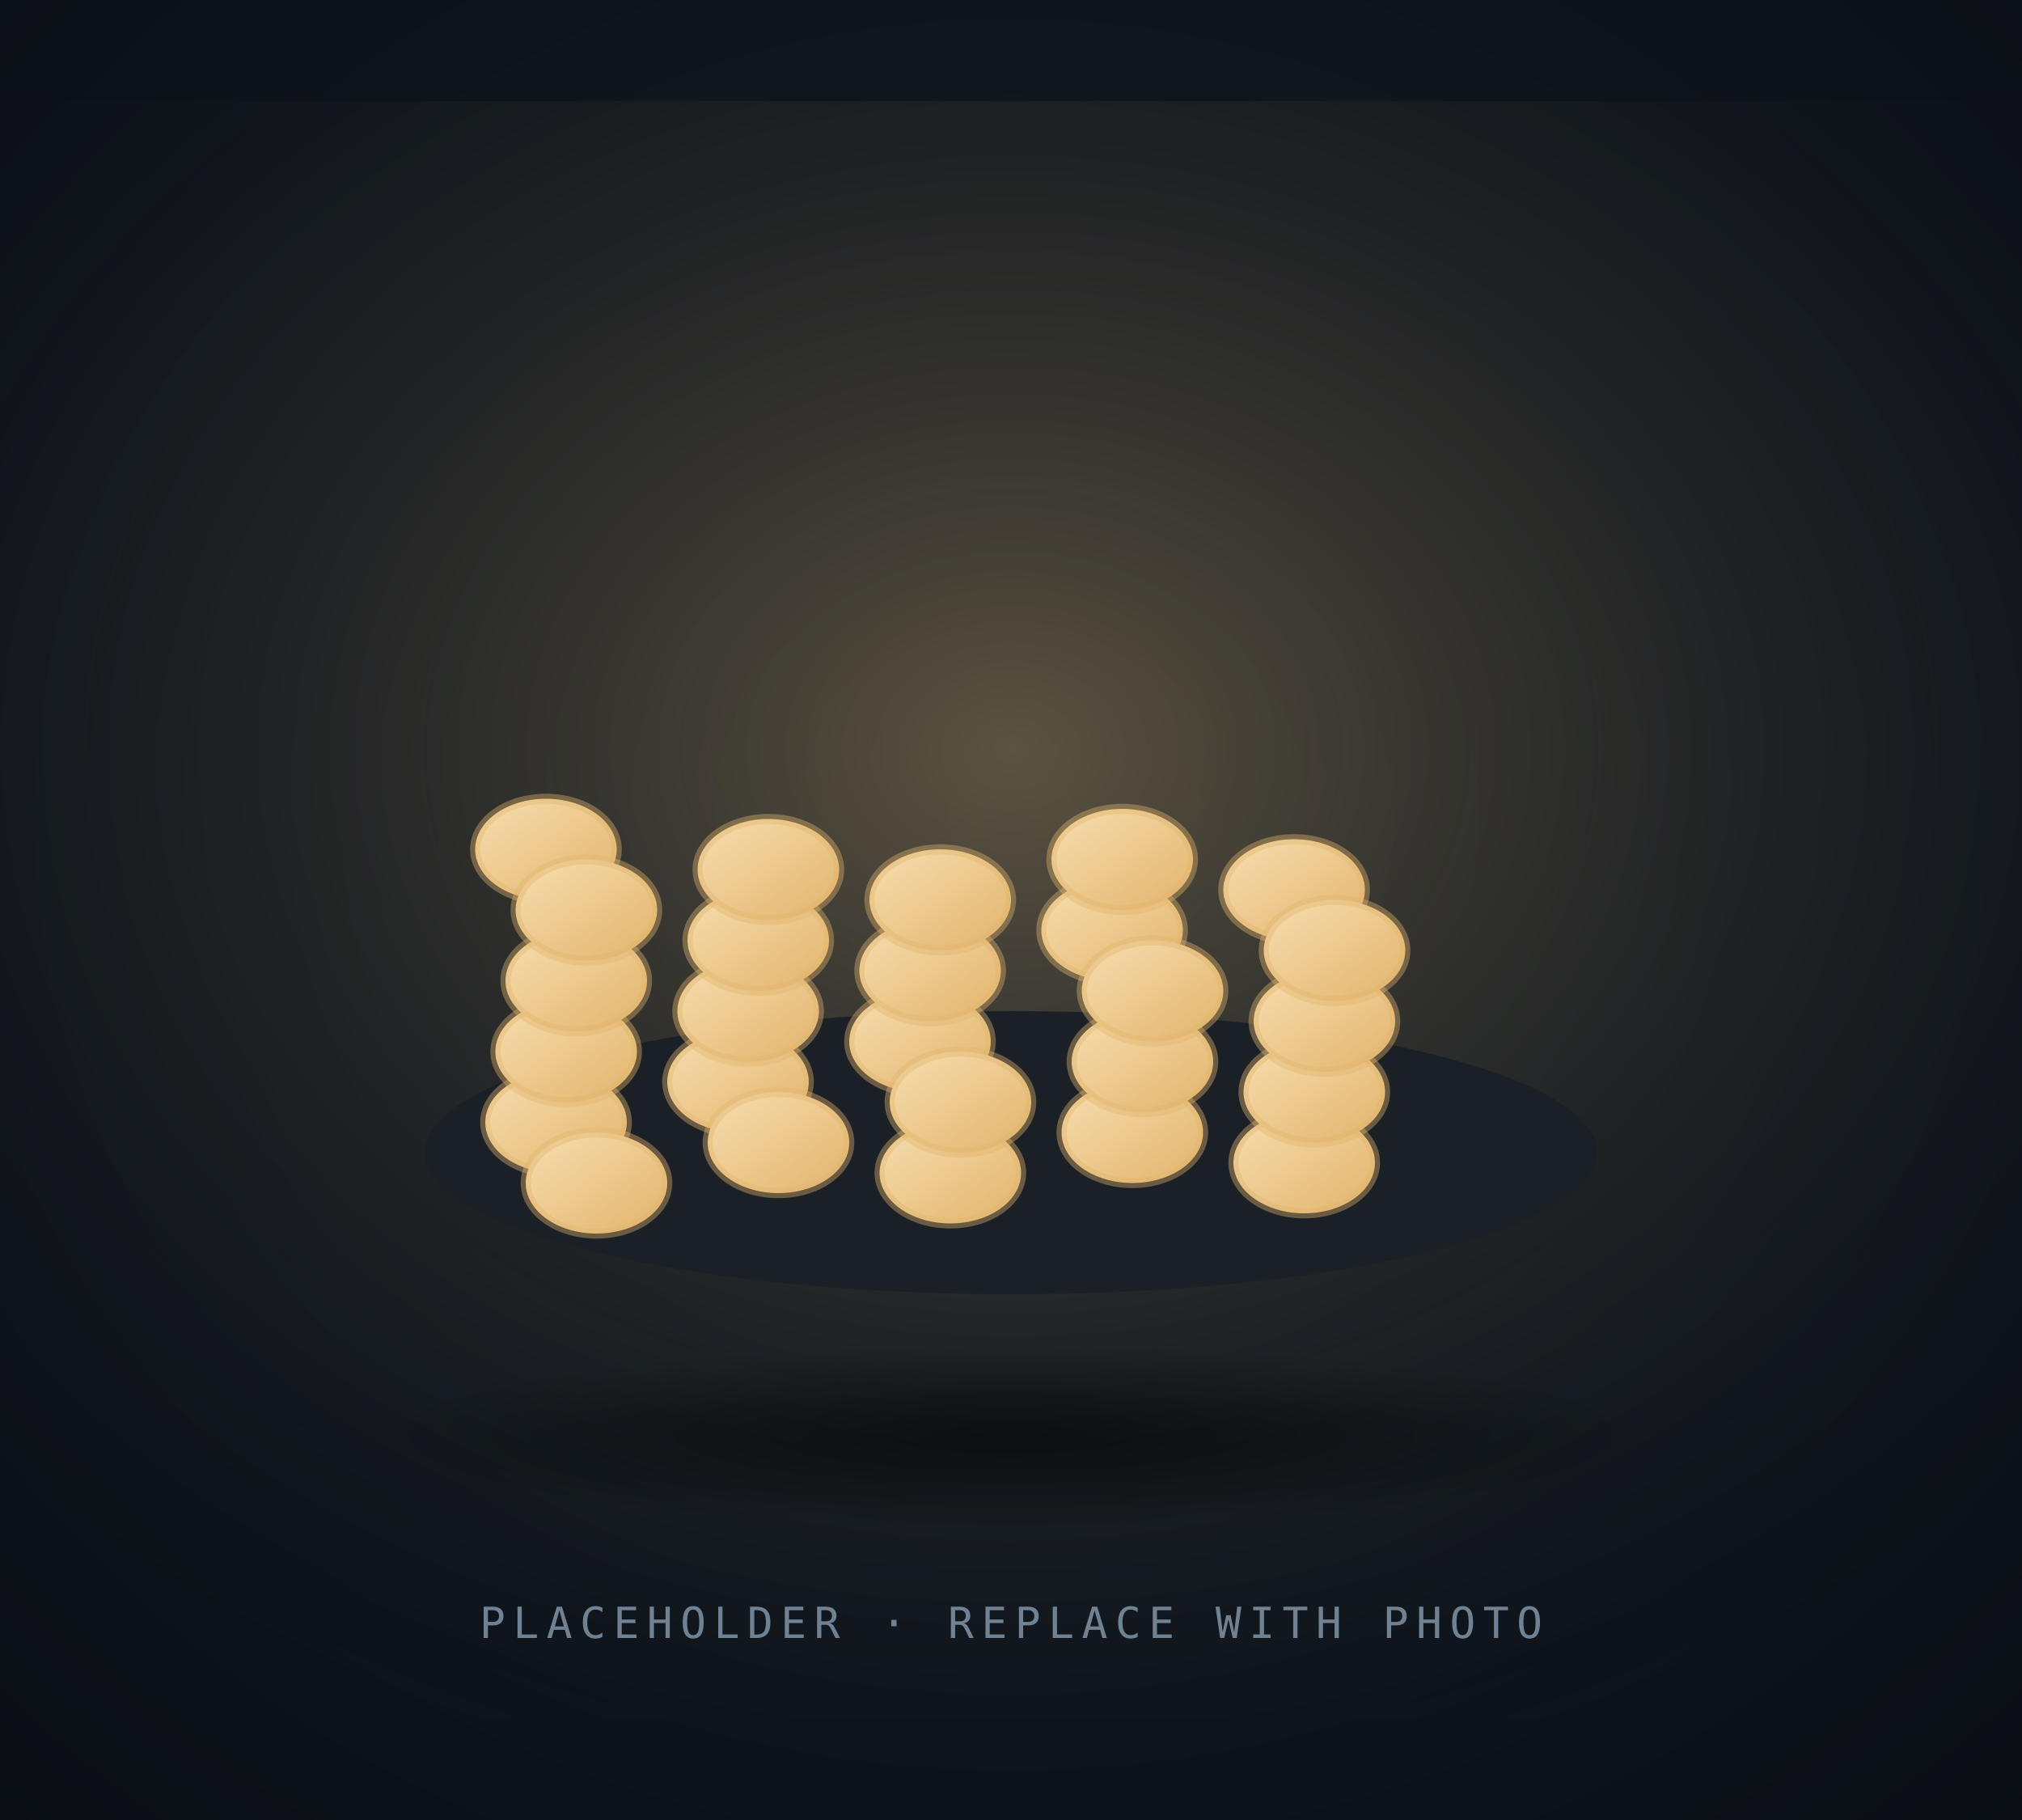
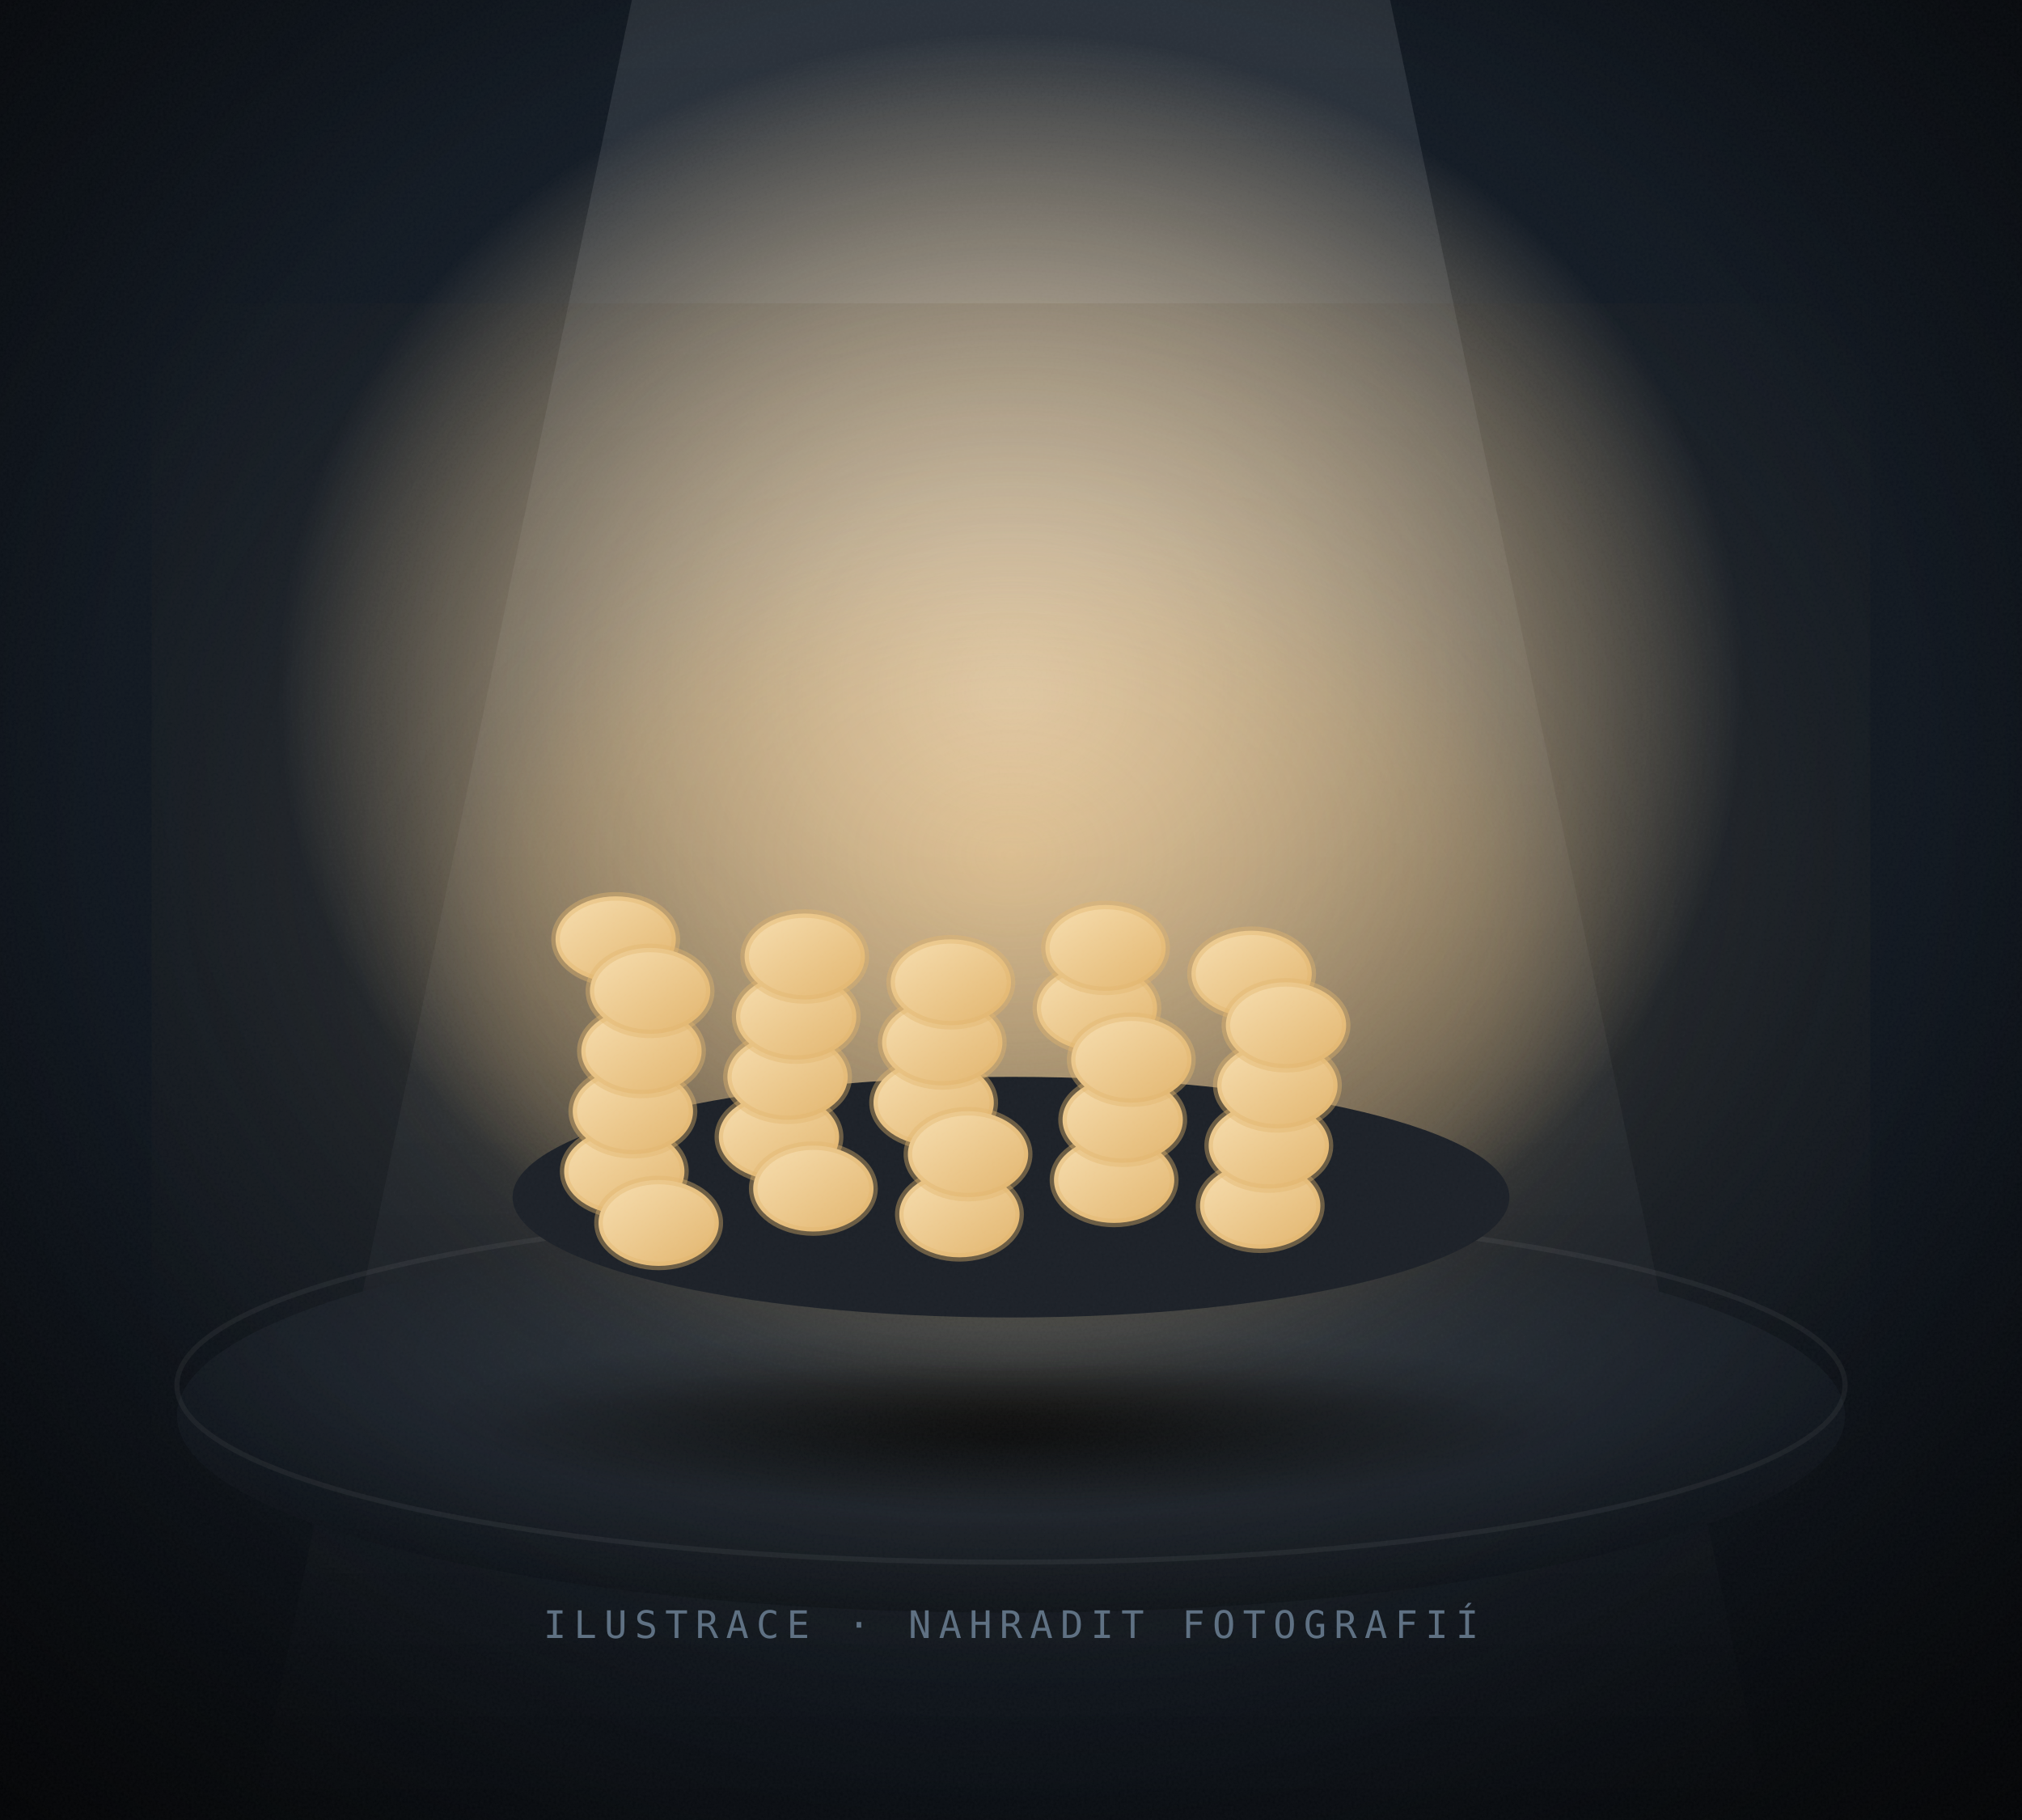
<svg xmlns="http://www.w3.org/2000/svg" viewBox="0 0 800 720" width="800" height="720">
  <defs>
-     <radialGradient id="bg-chickpeas" cx="50%" cy="45%" r="75%">
-       <stop offset="0%" stop-color="#16202b" />
-       <stop offset="100%" stop-color="#0a0e13" />
+     <radialGradient id="bg-chickpeas" cx="50%" cy="38%" r="80%">
+       <stop offset="0%" stop-color="#e2b46c" stop-opacity="0.28" />
+       <stop offset="45%" stop-color="#121a24" />
+       <stop offset="100%" stop-color="#06080b" />
    </radialGradient>
+     <linearGradient id="beam-chickpeas" x1="0" y1="0" x2="0" y2="1">
+       <stop offset="0%" stop-color="#ffffff" stop-opacity="0.10" />
+       <stop offset="100%" stop-color="#ffffff" stop-opacity="0" />
+     </linearGradient>
+     <radialGradient id="slab-chickpeas" cx="50%" cy="35%" r="65%">
+       <stop offset="0%" stop-color="#2a3644" />
+       <stop offset="70%" stop-color="#151c25" />
+       <stop offset="100%" stop-color="#0c1117" />
+     </radialGradient>
+     <radialGradient id="shadow-chickpeas" cx="50%" cy="50%" r="50%">
+       <stop offset="0%" stop-color="#000" stop-opacity="0.65" />
+       <stop offset="100%" stop-color="#000" stop-opacity="0" />
+     </radialGradient>
+     <radialGradient id="vig-chickpeas" cx="50%" cy="45%" r="75%">
+       <stop offset="60%" stop-color="#000" stop-opacity="0" />
+       <stop offset="100%" stop-color="#000" stop-opacity="0.55" />
+     </radialGradient>
+     <filter id="grain-chickpeas">
+       <feTurbulence type="fractalNoise" baseFrequency="0.9" numOctaves="2" stitchTiles="stitch" />
+       <feColorMatrix values="0 0 0 0 1  0 0 0 0 1  0 0 0 0 1  0 0 0 0.05 0" />
+     </filter>
+     <filter id="soft-chickpeas" x="-20%" y="-20%" width="140%" height="140%">
+       <feGaussianBlur stdDeviation="22" />
+     </filter>
  </defs>
  <rect width="800" height="720" fill="url(#bg-chickpeas)" />
-   <svg x="0" y="40" width="800" height="640" viewBox="0 0 200 160" class="" aria-hidden="true">
+   <path d="M250,0 L550,0 L700,720 L100,720 Z" fill="url(#beam-chickpeas)" />
+   <ellipse cx="400" cy="560" rx="330" ry="78" fill="url(#slab-chickpeas)" />
+   <ellipse cx="400" cy="548" rx="330" ry="70" fill="none" stroke="#ffffff" stroke-opacity="0.06" stroke-width="2" />
+   <ellipse cx="400" cy="560" rx="230" ry="34" fill="url(#shadow-chickpeas)" />
+   <ellipse cx="400" cy="380" rx="220" ry="150" fill="#e2b46c" opacity="0.18" filter="url(#soft-chickpeas)" />
+   <svg x="60" y="120" width="680" height="544" viewBox="0 0 200 160" class="" aria-hidden="true">
    <defs>
      <radialGradient id="gpulsese2b46cbg" cx="50%" cy="40%" r="70%">
        <stop offset="0%" stop-color="#e2b46c" stop-opacity="0.35" />
        <stop offset="100%" stop-color="#0a0d12" stop-opacity="0" />
      </radialGradient>
      <linearGradient id="gpulsese2b46c" x1="0" y1="0" x2="1" y2="1">
        <stop offset="0%" stop-color="#f7deb0" />
        <stop offset="100%" stop-color="#e2b46c" />
      </linearGradient>
      <radialGradient id="gpulsese2b46csh" cx="50%" cy="50%" r="50%">
        <stop offset="0%" stop-color="#000" stop-opacity="0.55" />
        <stop offset="100%" stop-color="#000" stop-opacity="0" />
      </radialGradient>
    </defs>
    <rect width="200" height="160" fill="url(#gpulsese2b46cbg)" />
    <ellipse cx="100" cy="132" rx="62" ry="9" fill="url(#gpulsese2b46csh)" />
    <g>
      <ellipse cx="100" cy="104" rx="58" ry="14" fill="#1b2027" />
      <ellipse cx="54" cy="74" rx="7" ry="5" fill="url(#gpulsese2b46c)" stroke="#e2b46c" stroke-opacity="0.4" />
      <ellipse cx="91" cy="93" rx="7" ry="5" fill="url(#gpulsese2b46c)" stroke="#e2b46c" stroke-opacity="0.4" />
      <ellipse cx="128" cy="78" rx="7" ry="5" fill="url(#gpulsese2b46c)" stroke="#e2b46c" stroke-opacity="0.4" />
      <ellipse cx="73" cy="97" rx="7" ry="5" fill="url(#gpulsese2b46c)" stroke="#e2b46c" stroke-opacity="0.4" />
      <ellipse cx="110" cy="82" rx="7" ry="5" fill="url(#gpulsese2b46c)" stroke="#e2b46c" stroke-opacity="0.4" />
      <ellipse cx="55" cy="101" rx="7" ry="5" fill="url(#gpulsese2b46c)" stroke="#e2b46c" stroke-opacity="0.4" />
      <ellipse cx="92" cy="86" rx="7" ry="5" fill="url(#gpulsese2b46c)" stroke="#e2b46c" stroke-opacity="0.4" />
      <ellipse cx="129" cy="105" rx="7" ry="5" fill="url(#gpulsese2b46c)" stroke="#e2b46c" stroke-opacity="0.4" />
      <ellipse cx="74" cy="90" rx="7" ry="5" fill="url(#gpulsese2b46c)" stroke="#e2b46c" stroke-opacity="0.4" />
      <ellipse cx="111" cy="75" rx="7" ry="5" fill="url(#gpulsese2b46c)" stroke="#e2b46c" stroke-opacity="0.4" />
      <ellipse cx="56" cy="94" rx="7" ry="5" fill="url(#gpulsese2b46c)" stroke="#e2b46c" stroke-opacity="0.4" />
      <ellipse cx="93" cy="79" rx="7" ry="5" fill="url(#gpulsese2b46c)" stroke="#e2b46c" stroke-opacity="0.4" />
      <ellipse cx="130" cy="98" rx="7" ry="5" fill="url(#gpulsese2b46c)" stroke="#e2b46c" stroke-opacity="0.4" />
      <ellipse cx="75" cy="83" rx="7" ry="5" fill="url(#gpulsese2b46c)" stroke="#e2b46c" stroke-opacity="0.4" />
      <ellipse cx="112" cy="102" rx="7" ry="5" fill="url(#gpulsese2b46c)" stroke="#e2b46c" stroke-opacity="0.4" />
      <ellipse cx="57" cy="87" rx="7" ry="5" fill="url(#gpulsese2b46c)" stroke="#e2b46c" stroke-opacity="0.4" />
      <ellipse cx="94" cy="106" rx="7" ry="5" fill="url(#gpulsese2b46c)" stroke="#e2b46c" stroke-opacity="0.4" />
      <ellipse cx="131" cy="91" rx="7" ry="5" fill="url(#gpulsese2b46c)" stroke="#e2b46c" stroke-opacity="0.4" />
      <ellipse cx="76" cy="76" rx="7" ry="5" fill="url(#gpulsese2b46c)" stroke="#e2b46c" stroke-opacity="0.4" />
      <ellipse cx="113" cy="95" rx="7" ry="5" fill="url(#gpulsese2b46c)" stroke="#e2b46c" stroke-opacity="0.4" />
      <ellipse cx="58" cy="80" rx="7" ry="5" fill="url(#gpulsese2b46c)" stroke="#e2b46c" stroke-opacity="0.4" />
      <ellipse cx="95" cy="99" rx="7" ry="5" fill="url(#gpulsese2b46c)" stroke="#e2b46c" stroke-opacity="0.4" />
      <ellipse cx="132" cy="84" rx="7" ry="5" fill="url(#gpulsese2b46c)" stroke="#e2b46c" stroke-opacity="0.4" />
      <ellipse cx="77" cy="103" rx="7" ry="5" fill="url(#gpulsese2b46c)" stroke="#e2b46c" stroke-opacity="0.4" />
      <ellipse cx="114" cy="88" rx="7" ry="5" fill="url(#gpulsese2b46c)" stroke="#e2b46c" stroke-opacity="0.4" />
      <ellipse cx="59" cy="107" rx="7" ry="5" fill="url(#gpulsese2b46c)" stroke="#e2b46c" stroke-opacity="0.4" />
    </g>
  </svg>
-   <text x="400" y="648" text-anchor="middle" font-family="ui-monospace, Menlo, monospace" font-size="17" letter-spacing="3" fill="#6f8294">PLACEHOLDER · REPLACE WITH PHOTO</text>
+   <rect width="800" height="720" fill="url(#vig-chickpeas)" />
+   <rect width="800" height="720" filter="url(#grain-chickpeas)" opacity="0.6" />
+   <text x="400" y="648" text-anchor="middle" font-family="ui-monospace, Menlo, monospace" font-size="15" letter-spacing="3" fill="#5f7183">ILUSTRACE · NAHRADIT FOTOGRAFIÍ</text>
</svg>
